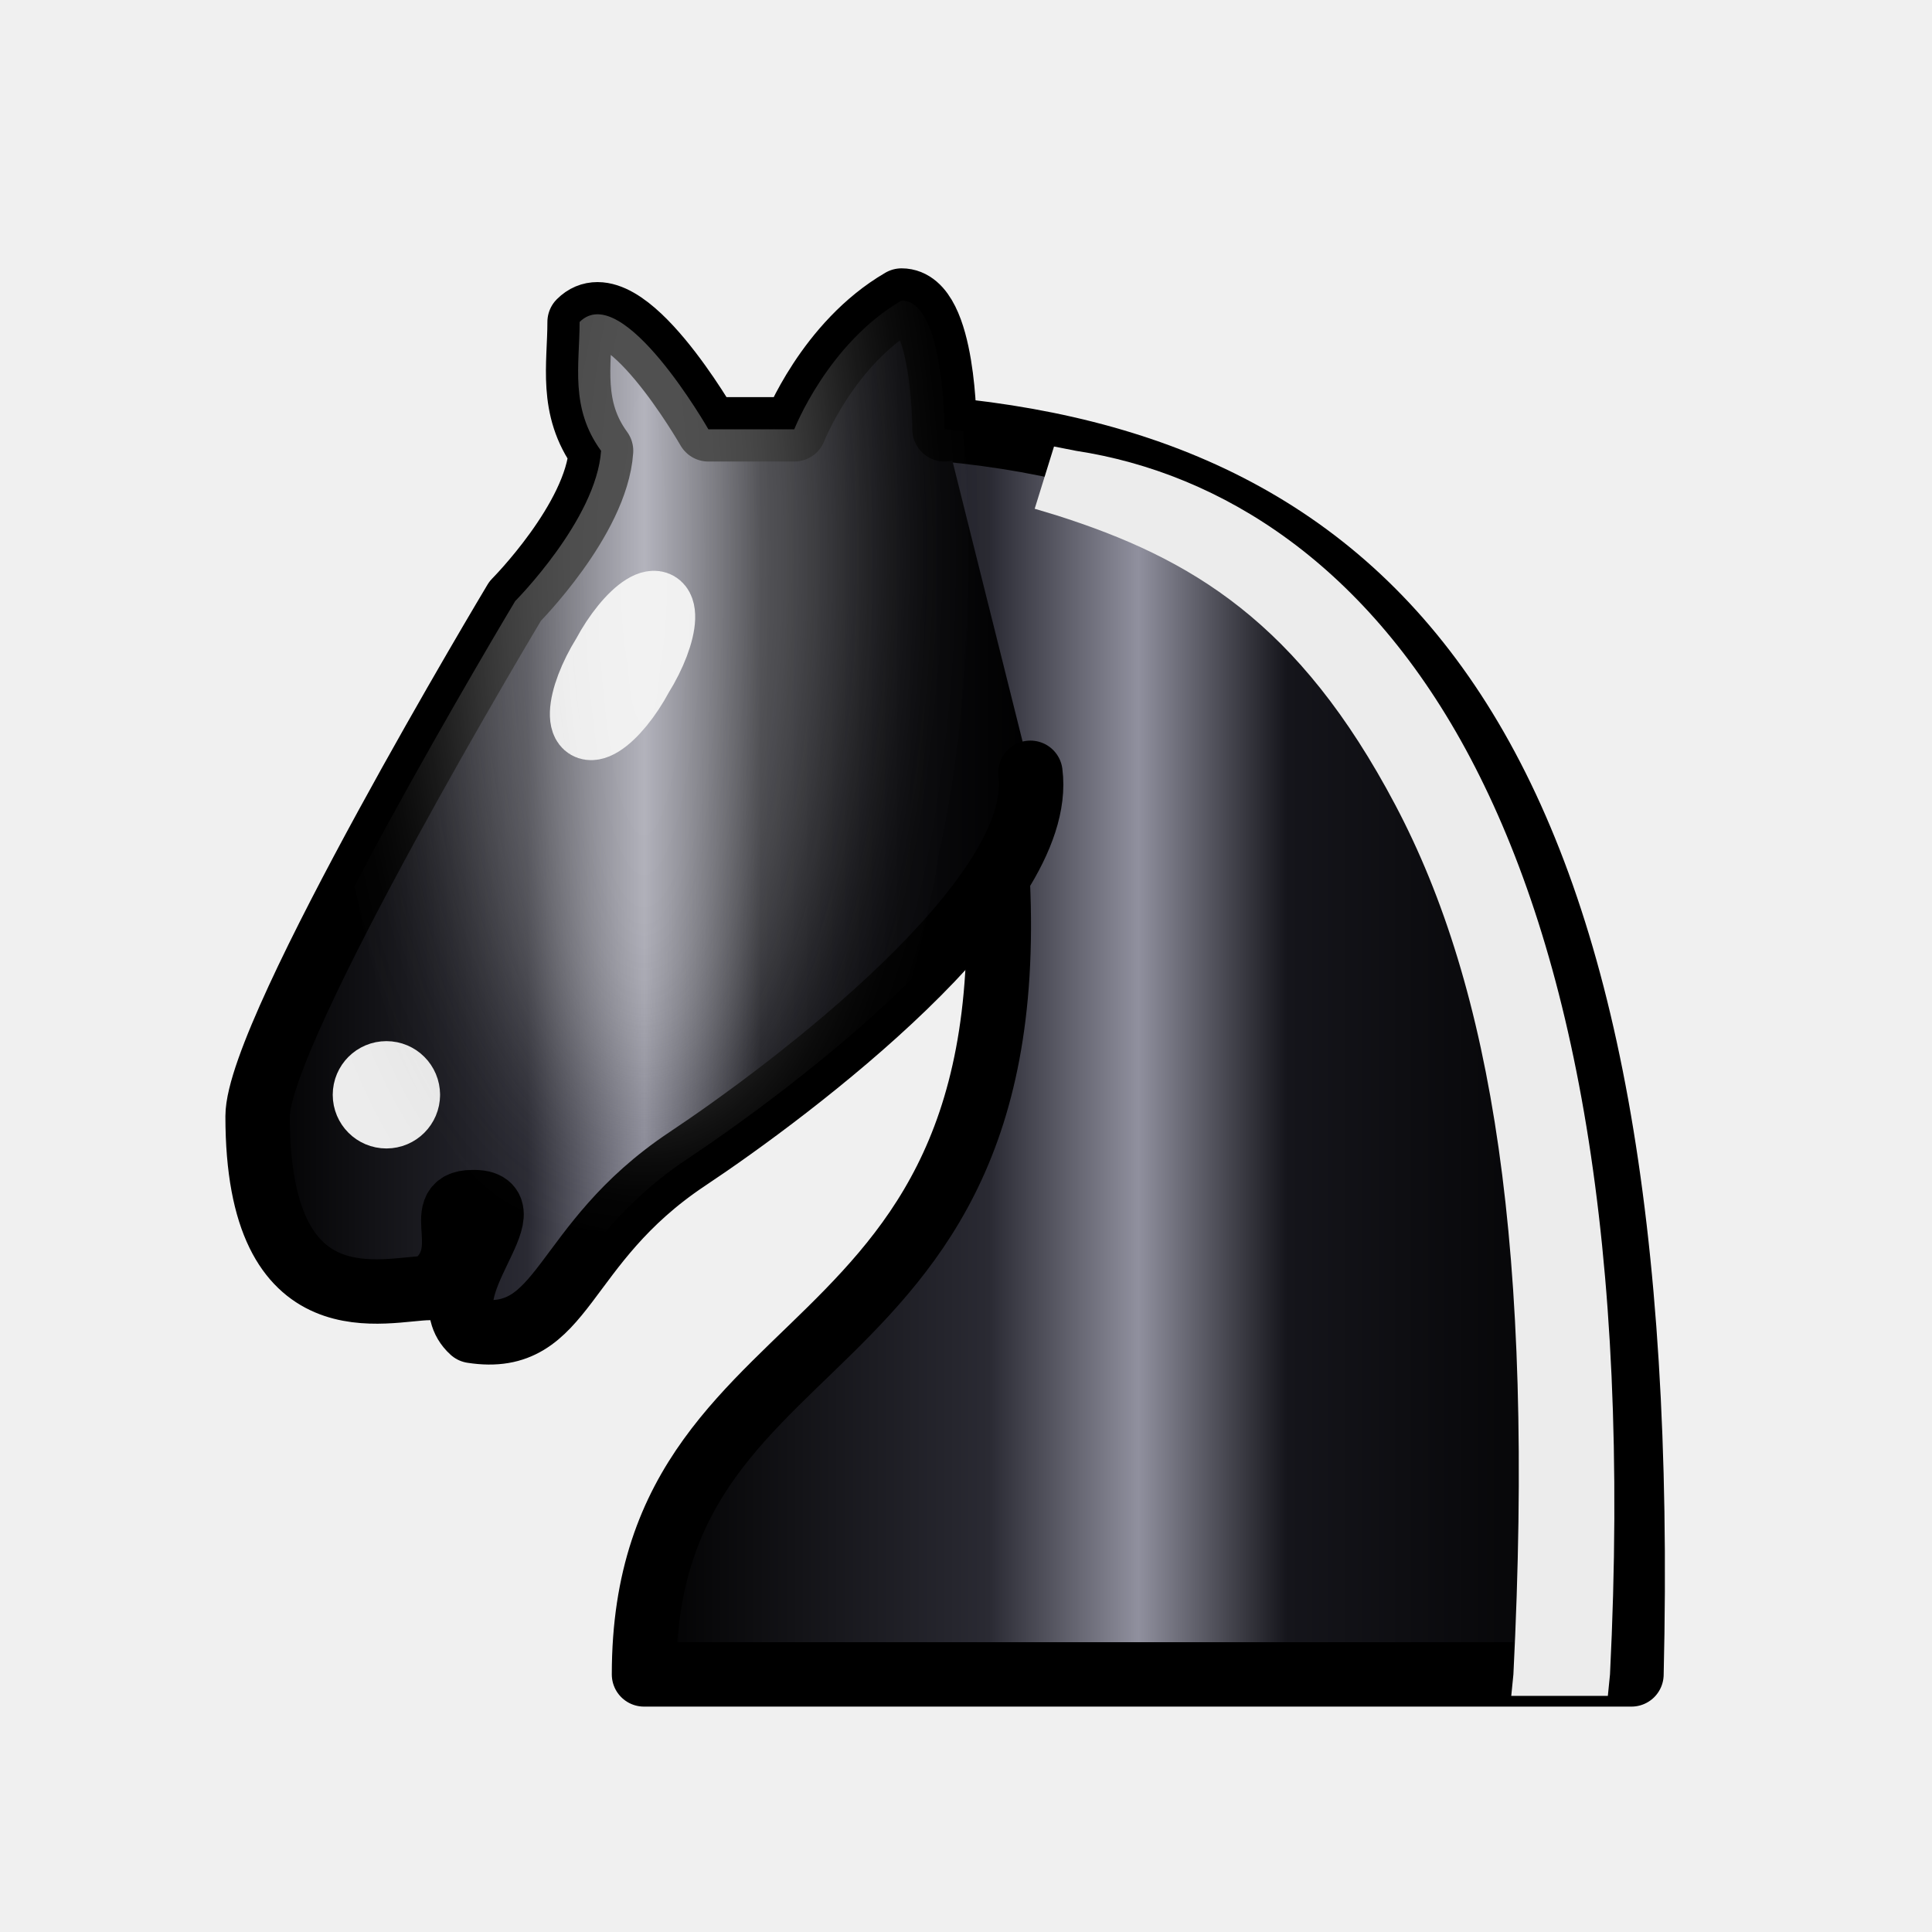
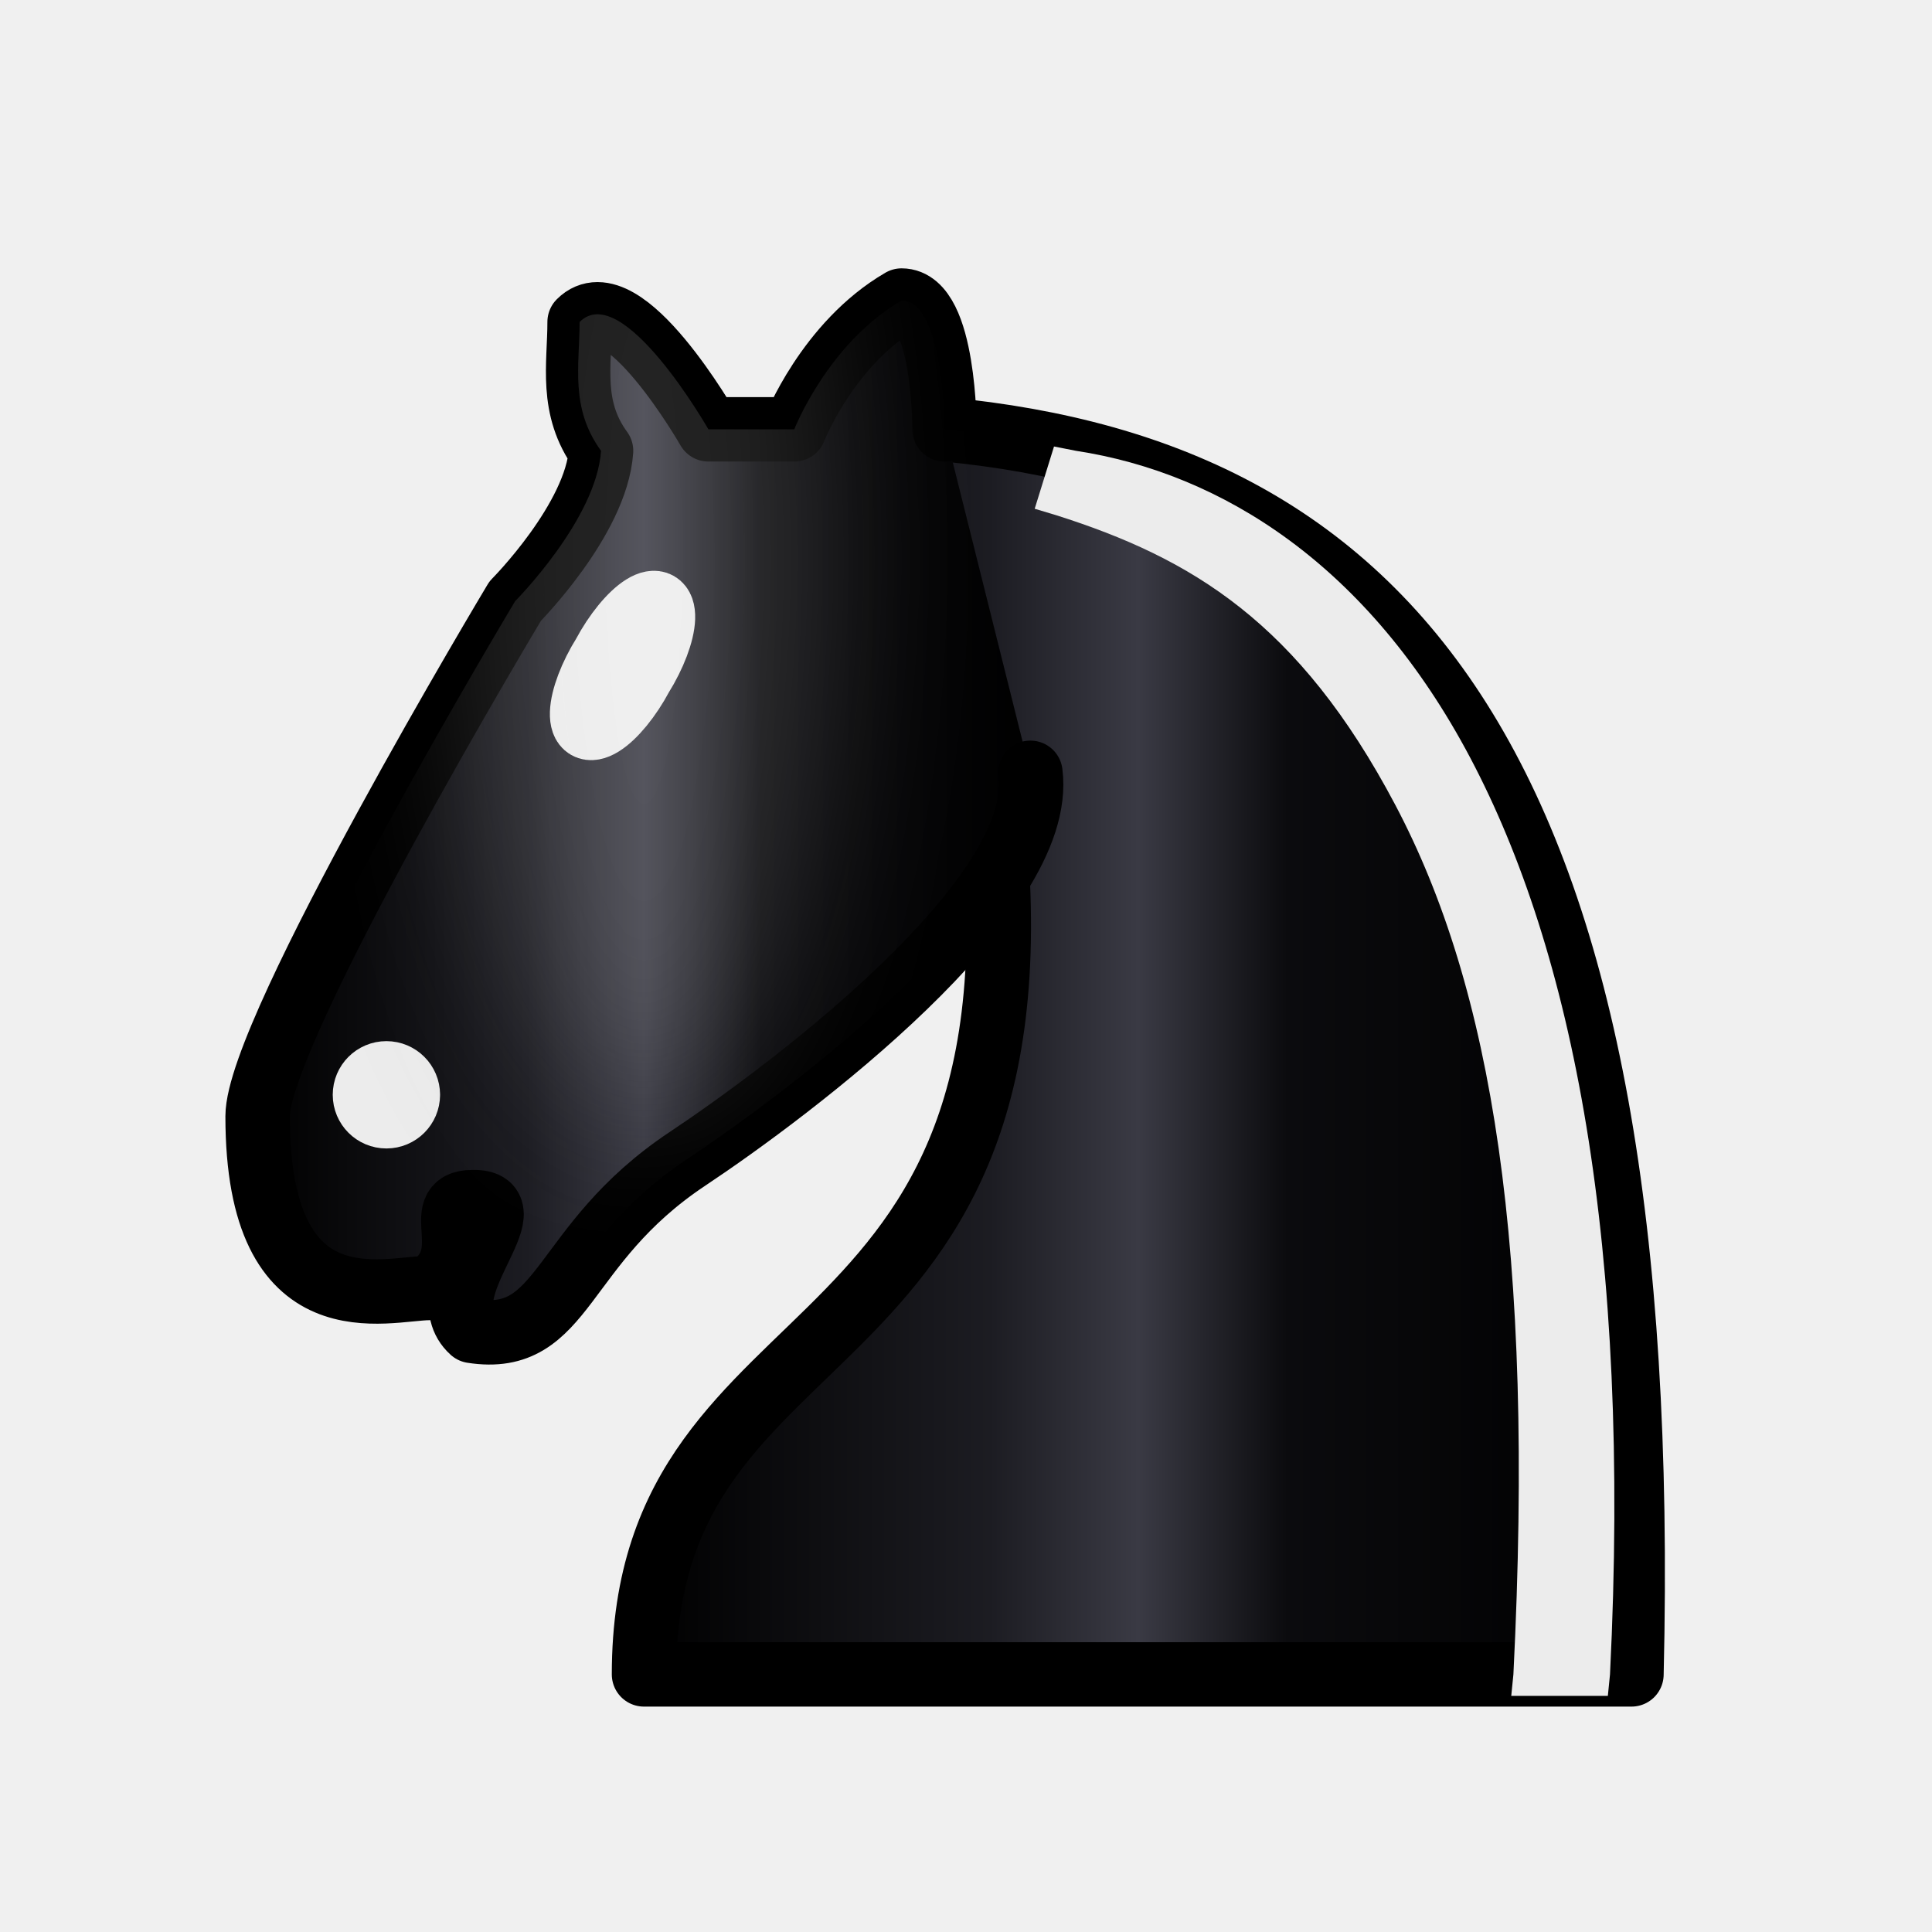
<svg xmlns="http://www.w3.org/2000/svg" viewBox="0 0 45 45">
  <defs>
    <linearGradient id="gb" x1="0" y1="0" x2="1" y2="0">
      <stop offset="0" stop-color="#000000" />
-       <stop offset=".35" stop-color="#2a2a33" />
-       <stop offset=".5" stop-color="#90909e" />
-       <stop offset=".65" stop-color="#15151b" />
+       <stop offset=".35" stop-color="#1c1c22" />
+       <stop offset=".5" stop-color="#3a3a44" />
+       <stop offset=".65" stop-color="#0b0b0e" />
      <stop offset="1" stop-color="#000000" />
    </linearGradient>
    <filter id="soft" x="-40%" y="-40%" width="180%" height="180%">
      <feGaussianBlur stdDeviation="1.6" />
    </filter>
    <clipPath id="cl">
      <path d="M22 10c10.5 1 16.5 8 16 29H15c0-9 10-6.5 8-21" />
      <path d="M24 18c.38 2.91-5.55 7.37-8 9-3 2-2.82 4.34-5 4-1.04-.94 1.41-3.04 0-3-1 0 .19 1.23-1 2-1 0-4 1-4-4 0-2 6-12 6-12s1.89-1.9 2-3.5c-.73-1-.5-2-.5-3 1-1 3 2.5 3 2.5h2s.78-2 2.5-3c1 0 1 3 1 3" />
    </clipPath>
  </defs>
  <g fill="none" fill-rule="evenodd" stroke="#000" stroke-linecap="round" stroke-linejoin="round" stroke-width="1.5">
    <path fill="url(#gb)" d="M22 10c10.5 1 16.5 8 16 29H15c0-9 10-6.5 8-21" />
    <path fill="url(#gb)" d="M24 18c.38 2.91-5.55 7.37-8 9-3 2-2.82 4.34-5 4-1.04-.94 1.41-3.04 0-3-1 0 .19 1.23-1 2-1 0-4 1-4-4 0-2 6-12 6-12s1.89-1.9 2-3.5c-.73-1-.5-2-.5-3 1-1 3 2.5 3 2.5h2s.78-2 2.5-3c1 0 1 3 1 3" />
    <path fill="#ececec" stroke="#ececec" d="M9.5 25.5a.5.5 0 1 1-1 0 .5.5 0 1 1 1 0m5.43-9.75a.5 1.5 30 1 1-.86-.5.5 1.5 30 1 1 .86.5" />
    <path fill="#ececec" stroke="none" d="m24.55 10.4-.45 1.45.5.15c3.15 1 5.65 2.49 7.9 6.75S35.75 29.06 35.25 39l-.05.5h2.25l.05-.5c.5-10.06-.88-16.85-3.25-21.34s-5.79-6.64-9.19-7.16z" />
    <g clip-path="url(#cl)">
-       <ellipse cx="15" cy="13" rx="4.5" ry="13" fill="#ffffff" opacity="0.32" filter="url(#soft)" />
+       <ellipse cx="15" cy="13" rx="4.5" ry="13" fill="#ffffff" opacity="0.14" filter="url(#soft)" />
    </g>
  </g>
</svg>
